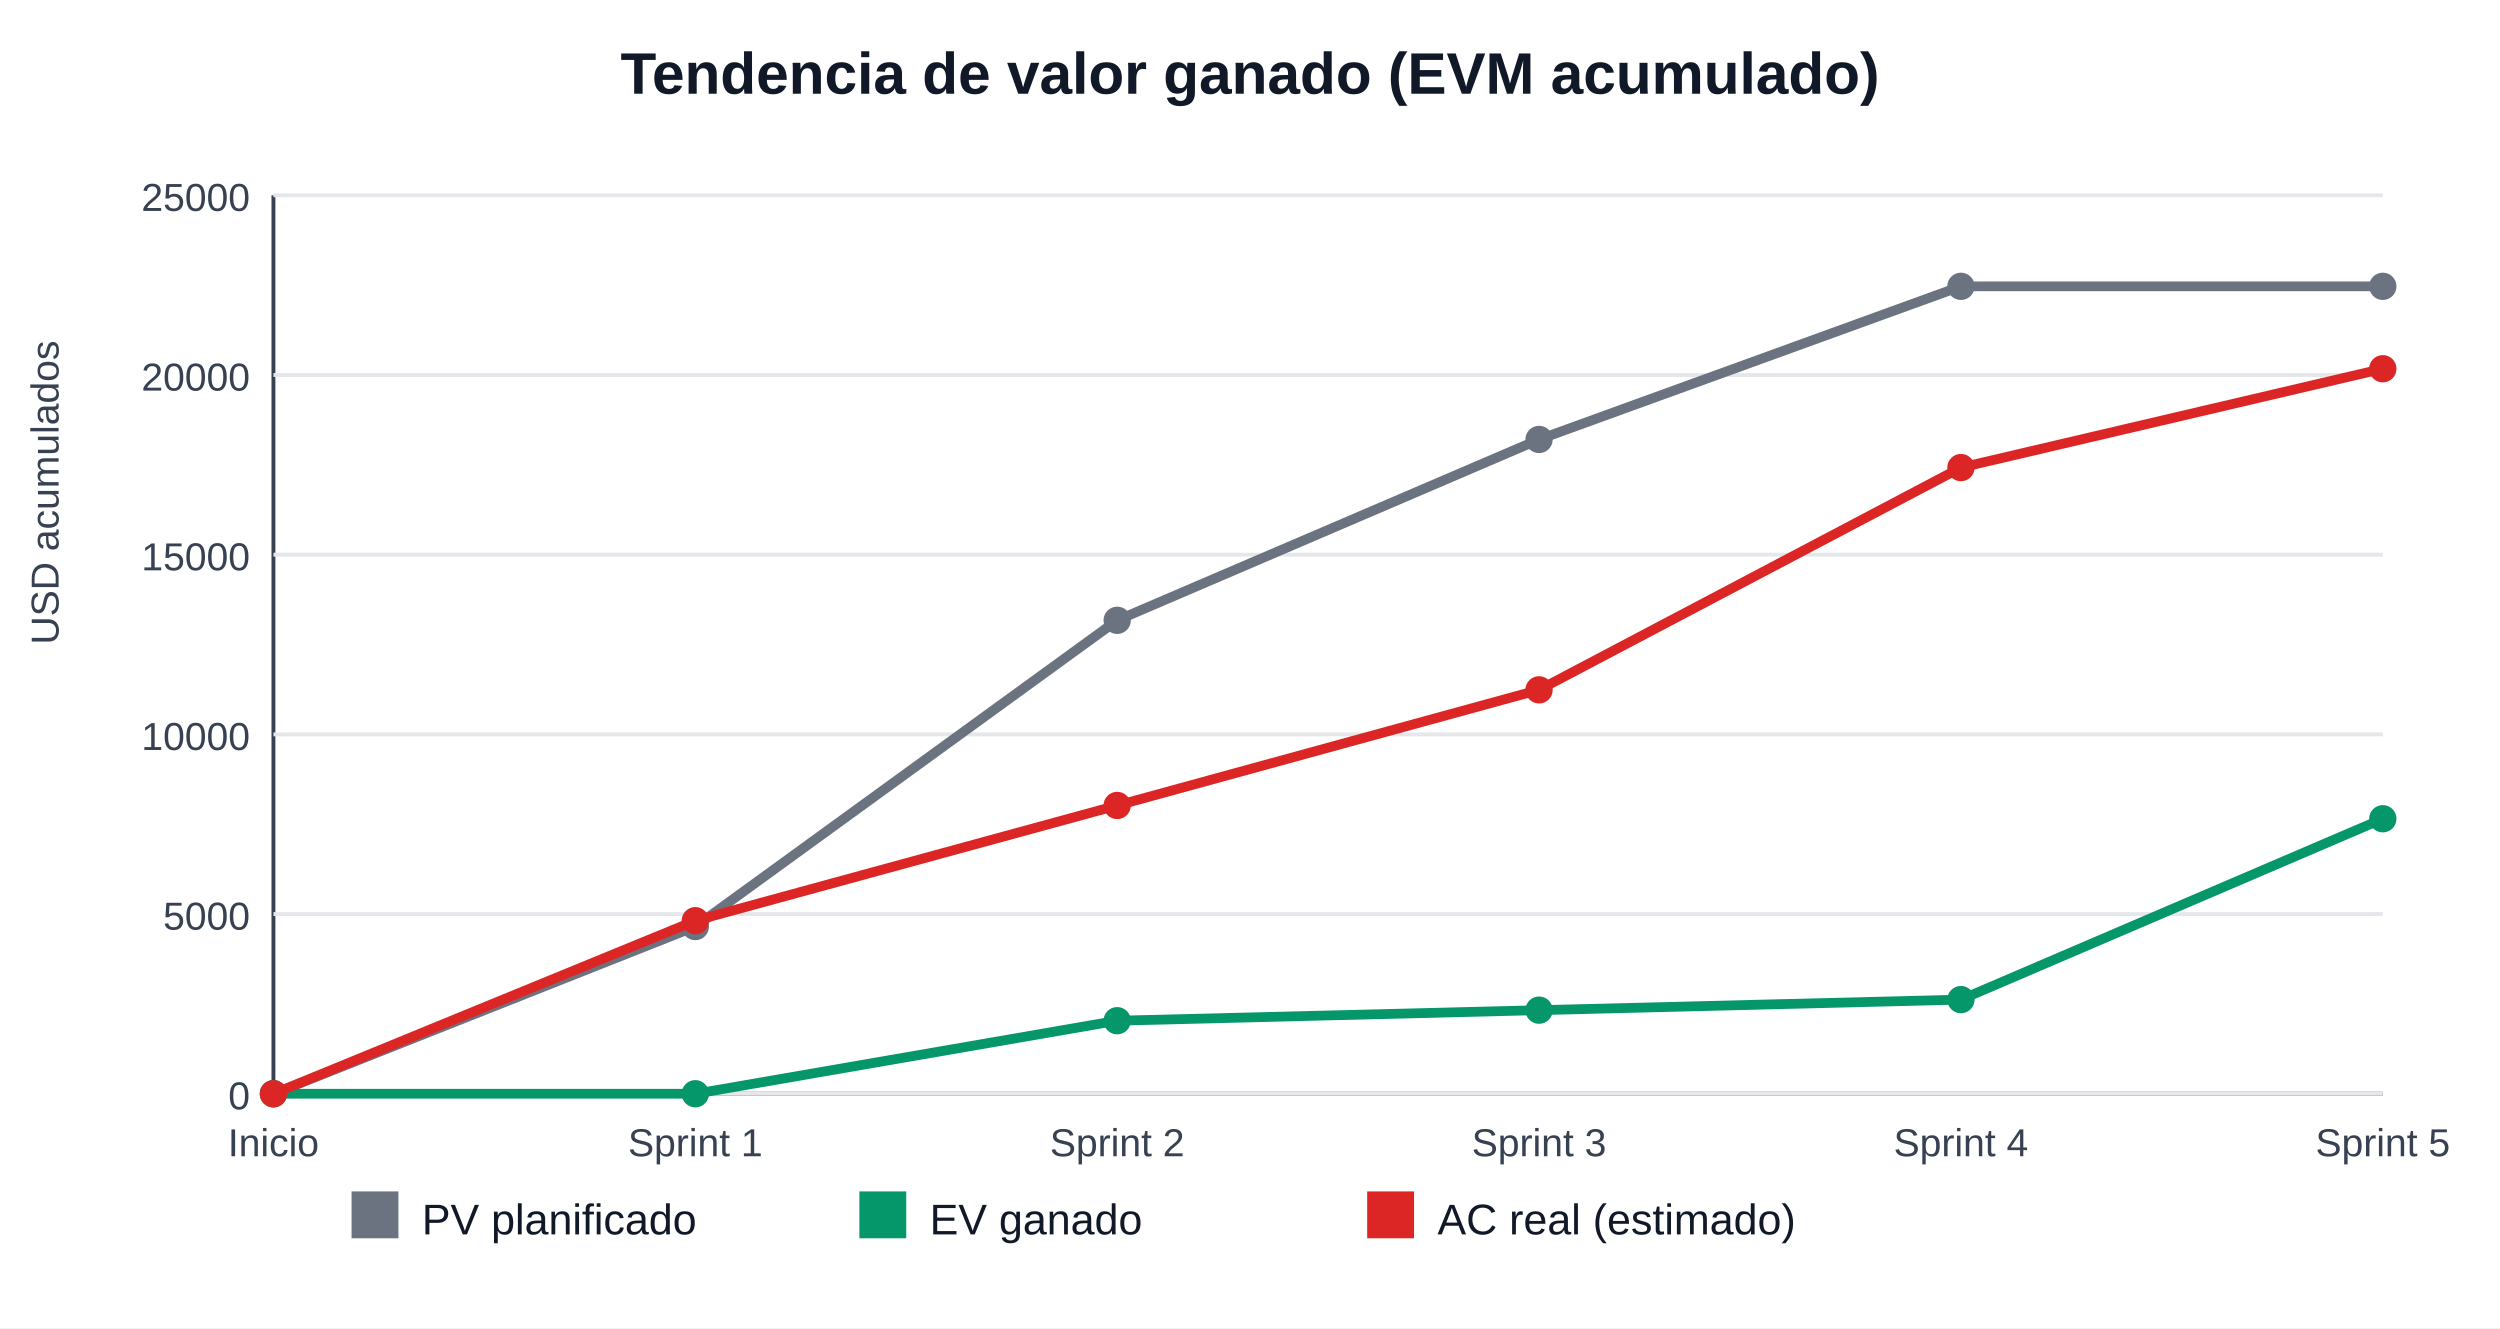
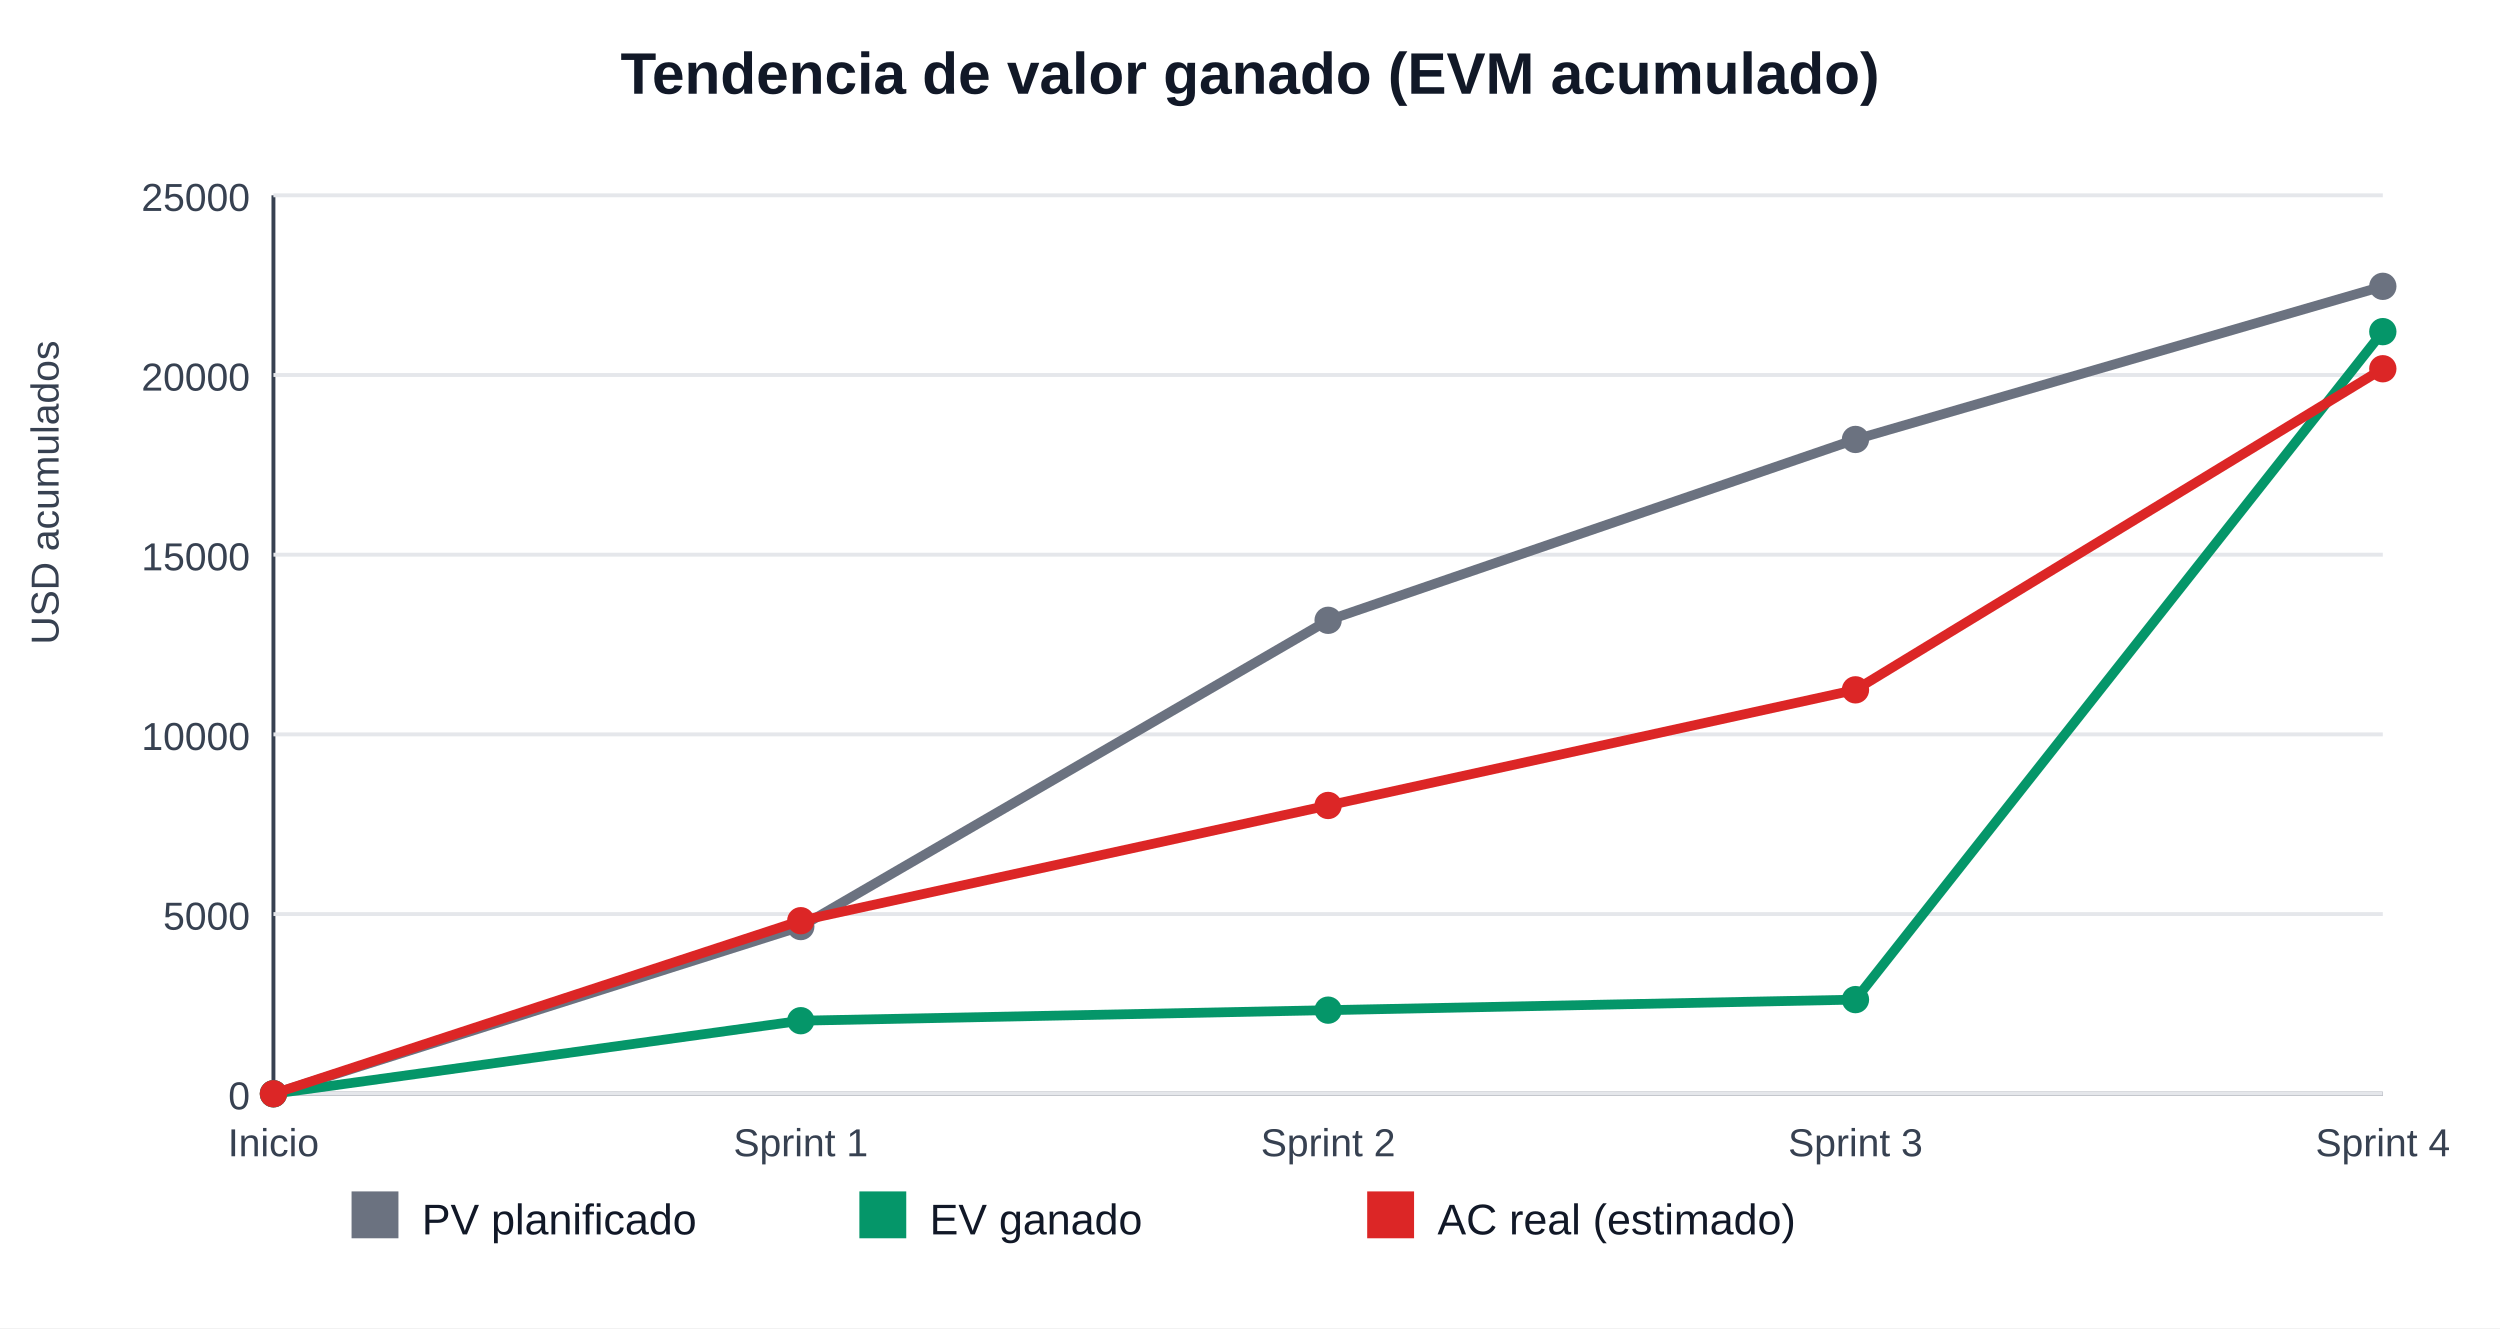
<svg xmlns="http://www.w3.org/2000/svg" viewBox="0 0 640 340" width="640" height="340" font-family="Arial, sans-serif" role="img" aria-label="Tendencia de valor ganado (EVM acumulado)">
  <rect width="640" height="340" fill="#ffffff" />
  <text x="320.0" y="24" text-anchor="middle" font-size="15" font-weight="bold" fill="#111827">Tendencia de valor ganado (EVM acumulado)</text>
  <line x1="70" y1="280" x2="610" y2="280" stroke="#374151" />
  <line x1="70" y1="50" x2="70" y2="280" stroke="#374151" />
  <line x1="70" y1="280.0" x2="610" y2="280.0" stroke="#e5e7eb" />
  <text x="64" y="284.0" text-anchor="end" font-size="10" fill="#374151">0</text>
  <line x1="70" y1="234.0" x2="610" y2="234.0" stroke="#e5e7eb" />
  <text x="64" y="238.0" text-anchor="end" font-size="10" fill="#374151">5000</text>
  <line x1="70" y1="188.0" x2="610" y2="188.0" stroke="#e5e7eb" />
  <text x="64" y="192.0" text-anchor="end" font-size="10" fill="#374151">10000</text>
  <line x1="70" y1="142.0" x2="610" y2="142.0" stroke="#e5e7eb" />
  <text x="64" y="146.0" text-anchor="end" font-size="10" fill="#374151">15000</text>
  <line x1="70" y1="96.0" x2="610" y2="96.0" stroke="#e5e7eb" />
  <text x="64" y="100.0" text-anchor="end" font-size="10" fill="#374151">20000</text>
  <line x1="70" y1="50.0" x2="610" y2="50.0" stroke="#e5e7eb" />
  <text x="64" y="54.0" text-anchor="end" font-size="10" fill="#374151">25000</text>
  <text x="70.0" y="296" text-anchor="middle" font-size="10" fill="#374151">Inicio</text>
-   <text x="178.0" y="296" text-anchor="middle" font-size="10" fill="#374151">Sprint 1</text>
-   <text x="286.0" y="296" text-anchor="middle" font-size="10" fill="#374151">Sprint 2</text>
-   <text x="394.0" y="296" text-anchor="middle" font-size="10" fill="#374151">Sprint 3</text>
-   <text x="502.0" y="296" text-anchor="middle" font-size="10" fill="#374151">Sprint 4</text>
-   <text x="610.0" y="296" text-anchor="middle" font-size="10" fill="#374151">Sprint 5</text>
-   <polyline points="70.0,280.0 178.0,237.2 286.0,158.8 394.0,112.5 502.0,73.3 610.0,73.3" fill="none" stroke="#6b7280" stroke-width="2.5" />
+   <text x="205.0" y="296" text-anchor="middle" font-size="10" fill="#374151">Sprint 1</text>
+   <text x="340.0" y="296" text-anchor="middle" font-size="10" fill="#374151">Sprint 2</text>
+   <text x="475.0" y="296" text-anchor="middle" font-size="10" fill="#374151">Sprint 3</text>
+   <text x="610.0" y="296" text-anchor="middle" font-size="10" fill="#374151">Sprint 4</text>
+   <polyline points="70.0,280.0 205.0,237.2 340.0,158.8 475.0,112.5 610.0,73.3" fill="none" stroke="#6b7280" stroke-width="2.5" />
  <circle cx="70.0" cy="280.0" r="3.5" fill="#6b7280" />
-   <circle cx="178.0" cy="237.2" r="3.5" fill="#6b7280" />
-   <circle cx="286.0" cy="158.8" r="3.5" fill="#6b7280" />
-   <circle cx="394.0" cy="112.5" r="3.5" fill="#6b7280" />
-   <circle cx="502.0" cy="73.3" r="3.5" fill="#6b7280" />
+   <circle cx="205.0" cy="237.2" r="3.5" fill="#6b7280" />
+   <circle cx="340.0" cy="158.8" r="3.5" fill="#6b7280" />
+   <circle cx="475.0" cy="112.5" r="3.5" fill="#6b7280" />
  <circle cx="610.0" cy="73.3" r="3.5" fill="#6b7280" />
-   <polyline points="70.0,280.0 178.0,280.0 286.0,261.3 394.0,258.6 502.0,255.9 610.0,209.6" fill="none" stroke="#059669" stroke-width="2.5" />
+   <polyline points="70.0,280.0 205.0,261.3 340.0,258.6 475.0,255.9 610.0,84.9" fill="none" stroke="#059669" stroke-width="2.5" />
  <circle cx="70.0" cy="280.0" r="3.5" fill="#059669" />
-   <circle cx="178.0" cy="280.0" r="3.5" fill="#059669" />
-   <circle cx="286.0" cy="261.3" r="3.5" fill="#059669" />
-   <circle cx="394.0" cy="258.6" r="3.5" fill="#059669" />
-   <circle cx="502.0" cy="255.9" r="3.5" fill="#059669" />
-   <circle cx="610.0" cy="209.6" r="3.5" fill="#059669" />
-   <polyline points="70.0,280.0 178.0,235.7 286.0,206.2 394.0,176.6 502.0,119.7 610.0,94.4" fill="none" stroke="#dc2626" stroke-width="2.5" />
+   <circle cx="205.0" cy="261.3" r="3.5" fill="#059669" />
+   <circle cx="340.0" cy="258.6" r="3.5" fill="#059669" />
+   <circle cx="475.0" cy="255.9" r="3.5" fill="#059669" />
+   <circle cx="610.0" cy="84.9" r="3.5" fill="#059669" />
+   <polyline points="70.0,280.0 205.0,235.7 340.0,206.2 475.0,176.6 610.0,94.4" fill="none" stroke="#dc2626" stroke-width="2.5" />
  <circle cx="70.0" cy="280.0" r="3.5" fill="#dc2626" />
-   <circle cx="178.0" cy="235.7" r="3.5" fill="#dc2626" />
-   <circle cx="286.0" cy="206.2" r="3.5" fill="#dc2626" />
-   <circle cx="394.0" cy="176.6" r="3.5" fill="#dc2626" />
-   <circle cx="502.0" cy="119.7" r="3.5" fill="#dc2626" />
+   <circle cx="205.0" cy="235.7" r="3.5" fill="#dc2626" />
+   <circle cx="340.0" cy="206.2" r="3.5" fill="#dc2626" />
+   <circle cx="475.0" cy="176.6" r="3.5" fill="#dc2626" />
  <circle cx="610.0" cy="94.4" r="3.5" fill="#dc2626" />
  <rect x="90" y="305" width="12" height="12" fill="#6b7280" />
  <text x="108" y="316" font-size="11" fill="#111827">PV planificado</text>
  <rect x="220" y="305" width="12" height="12" fill="#059669" />
  <text x="238" y="316" font-size="11" fill="#111827">EV ganado</text>
  <rect x="350" y="305" width="12" height="12" fill="#dc2626" />
  <text x="368" y="316" font-size="11" fill="#111827">AC real (estimado)</text>
  <text x="15" y="165.0" font-size="10" fill="#374151" transform="rotate(-90 15 165.0)">USD acumulados</text>
</svg>
